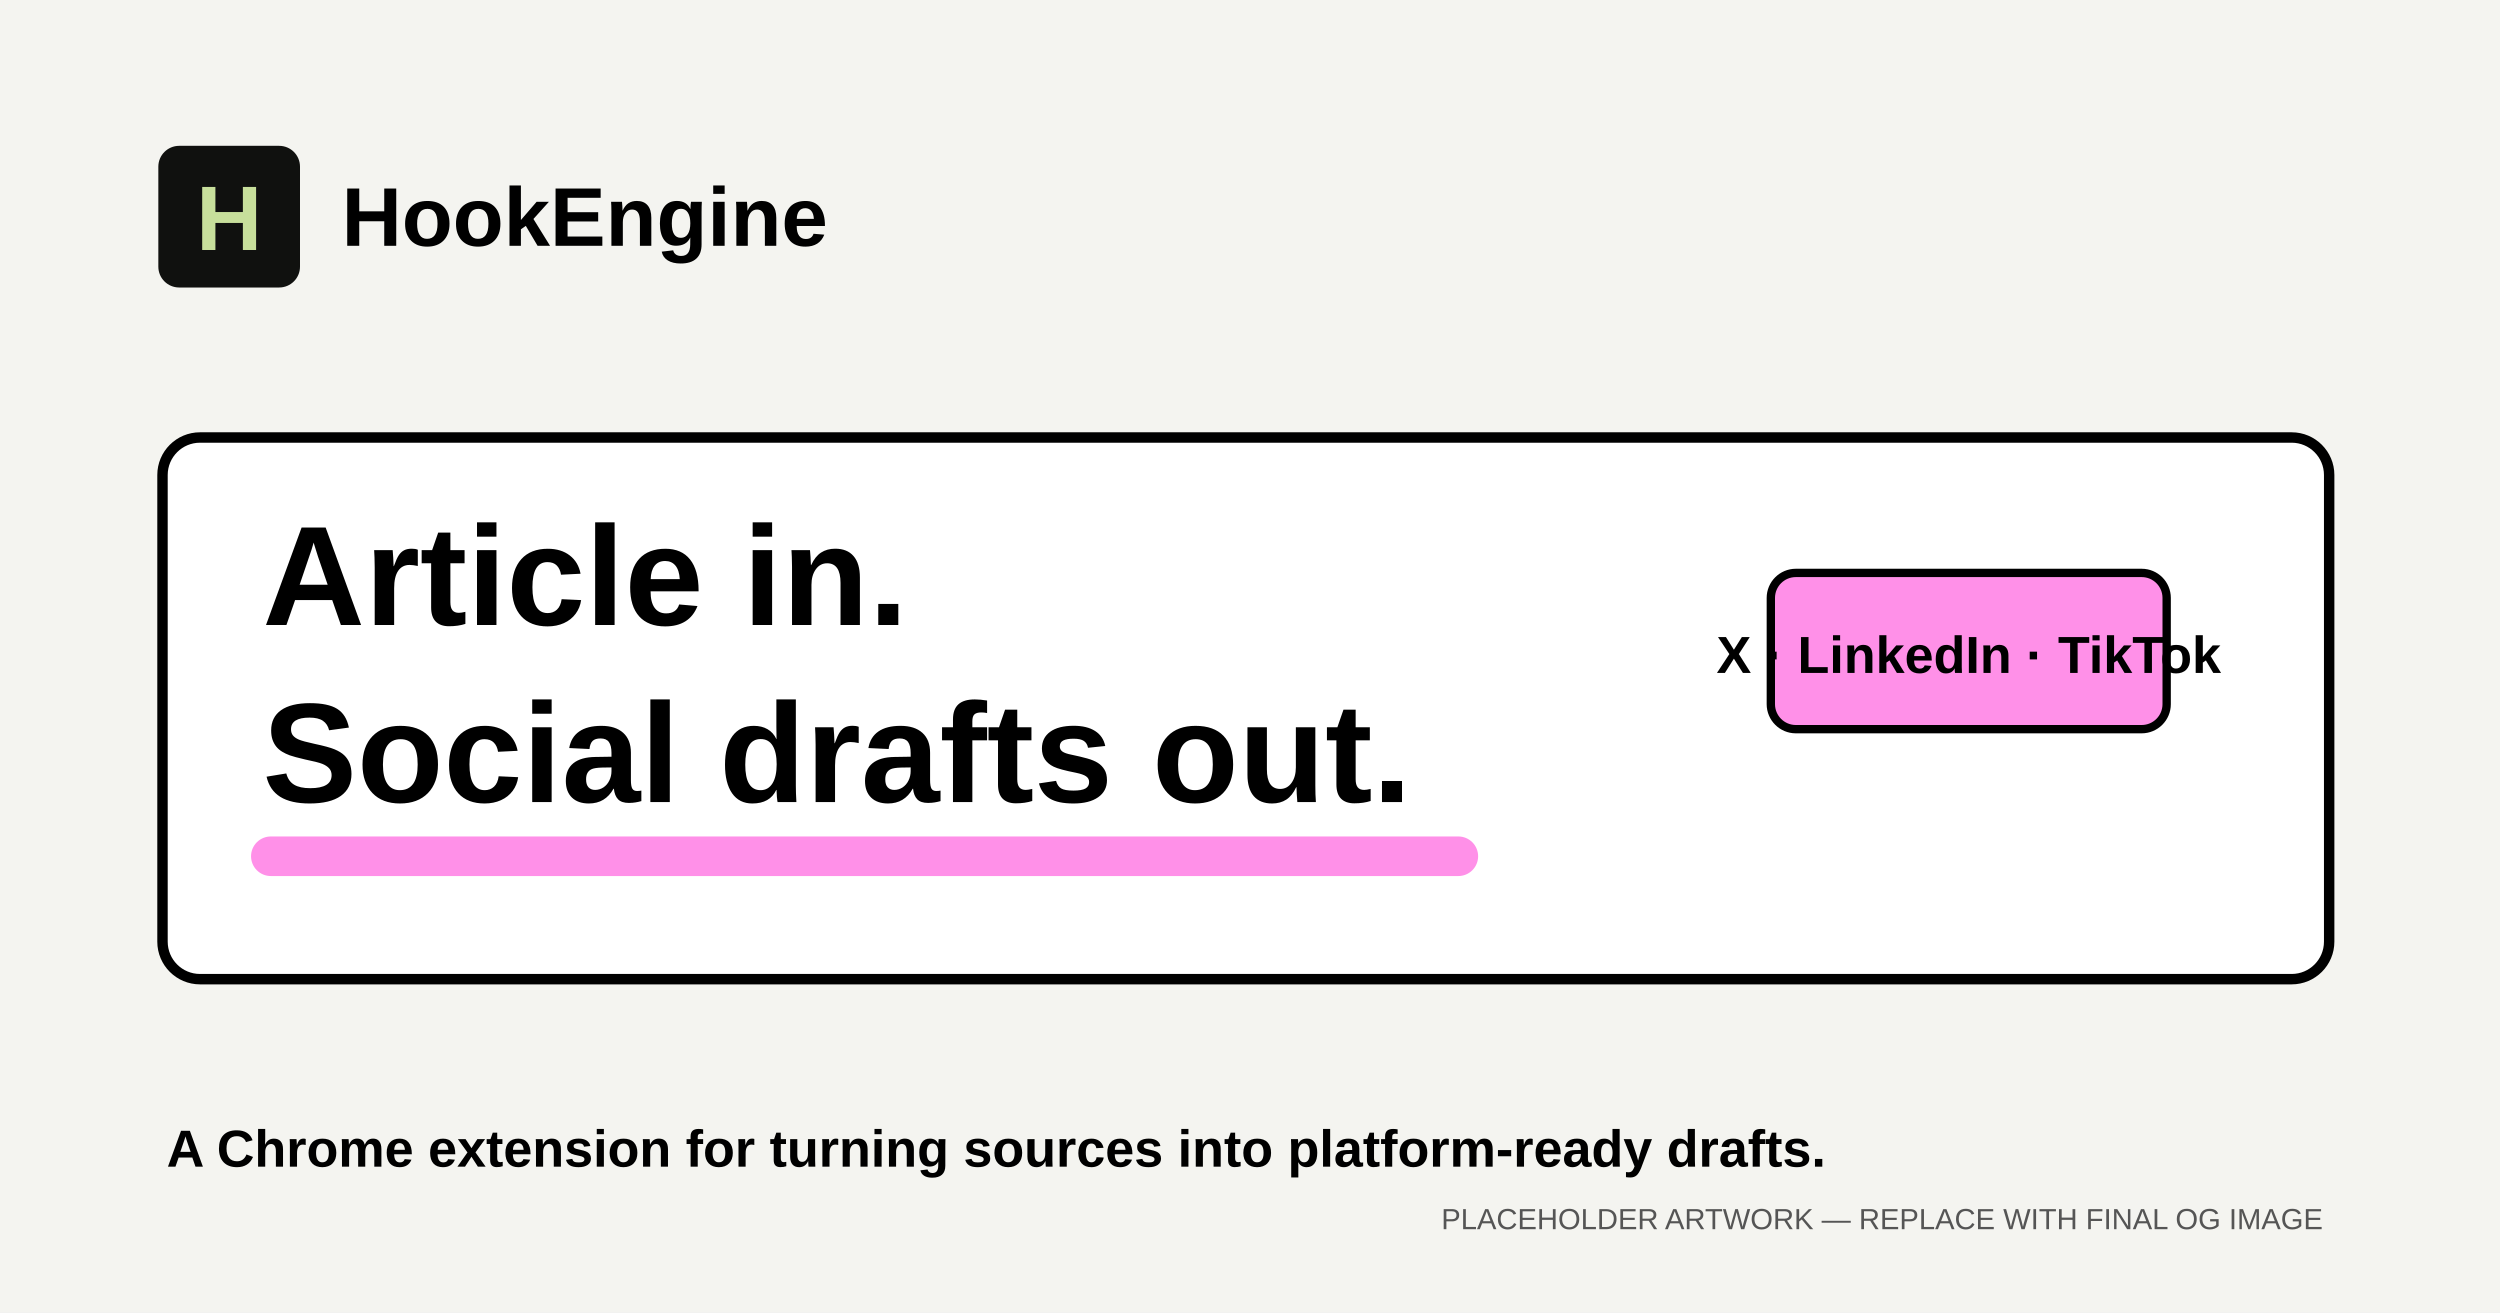
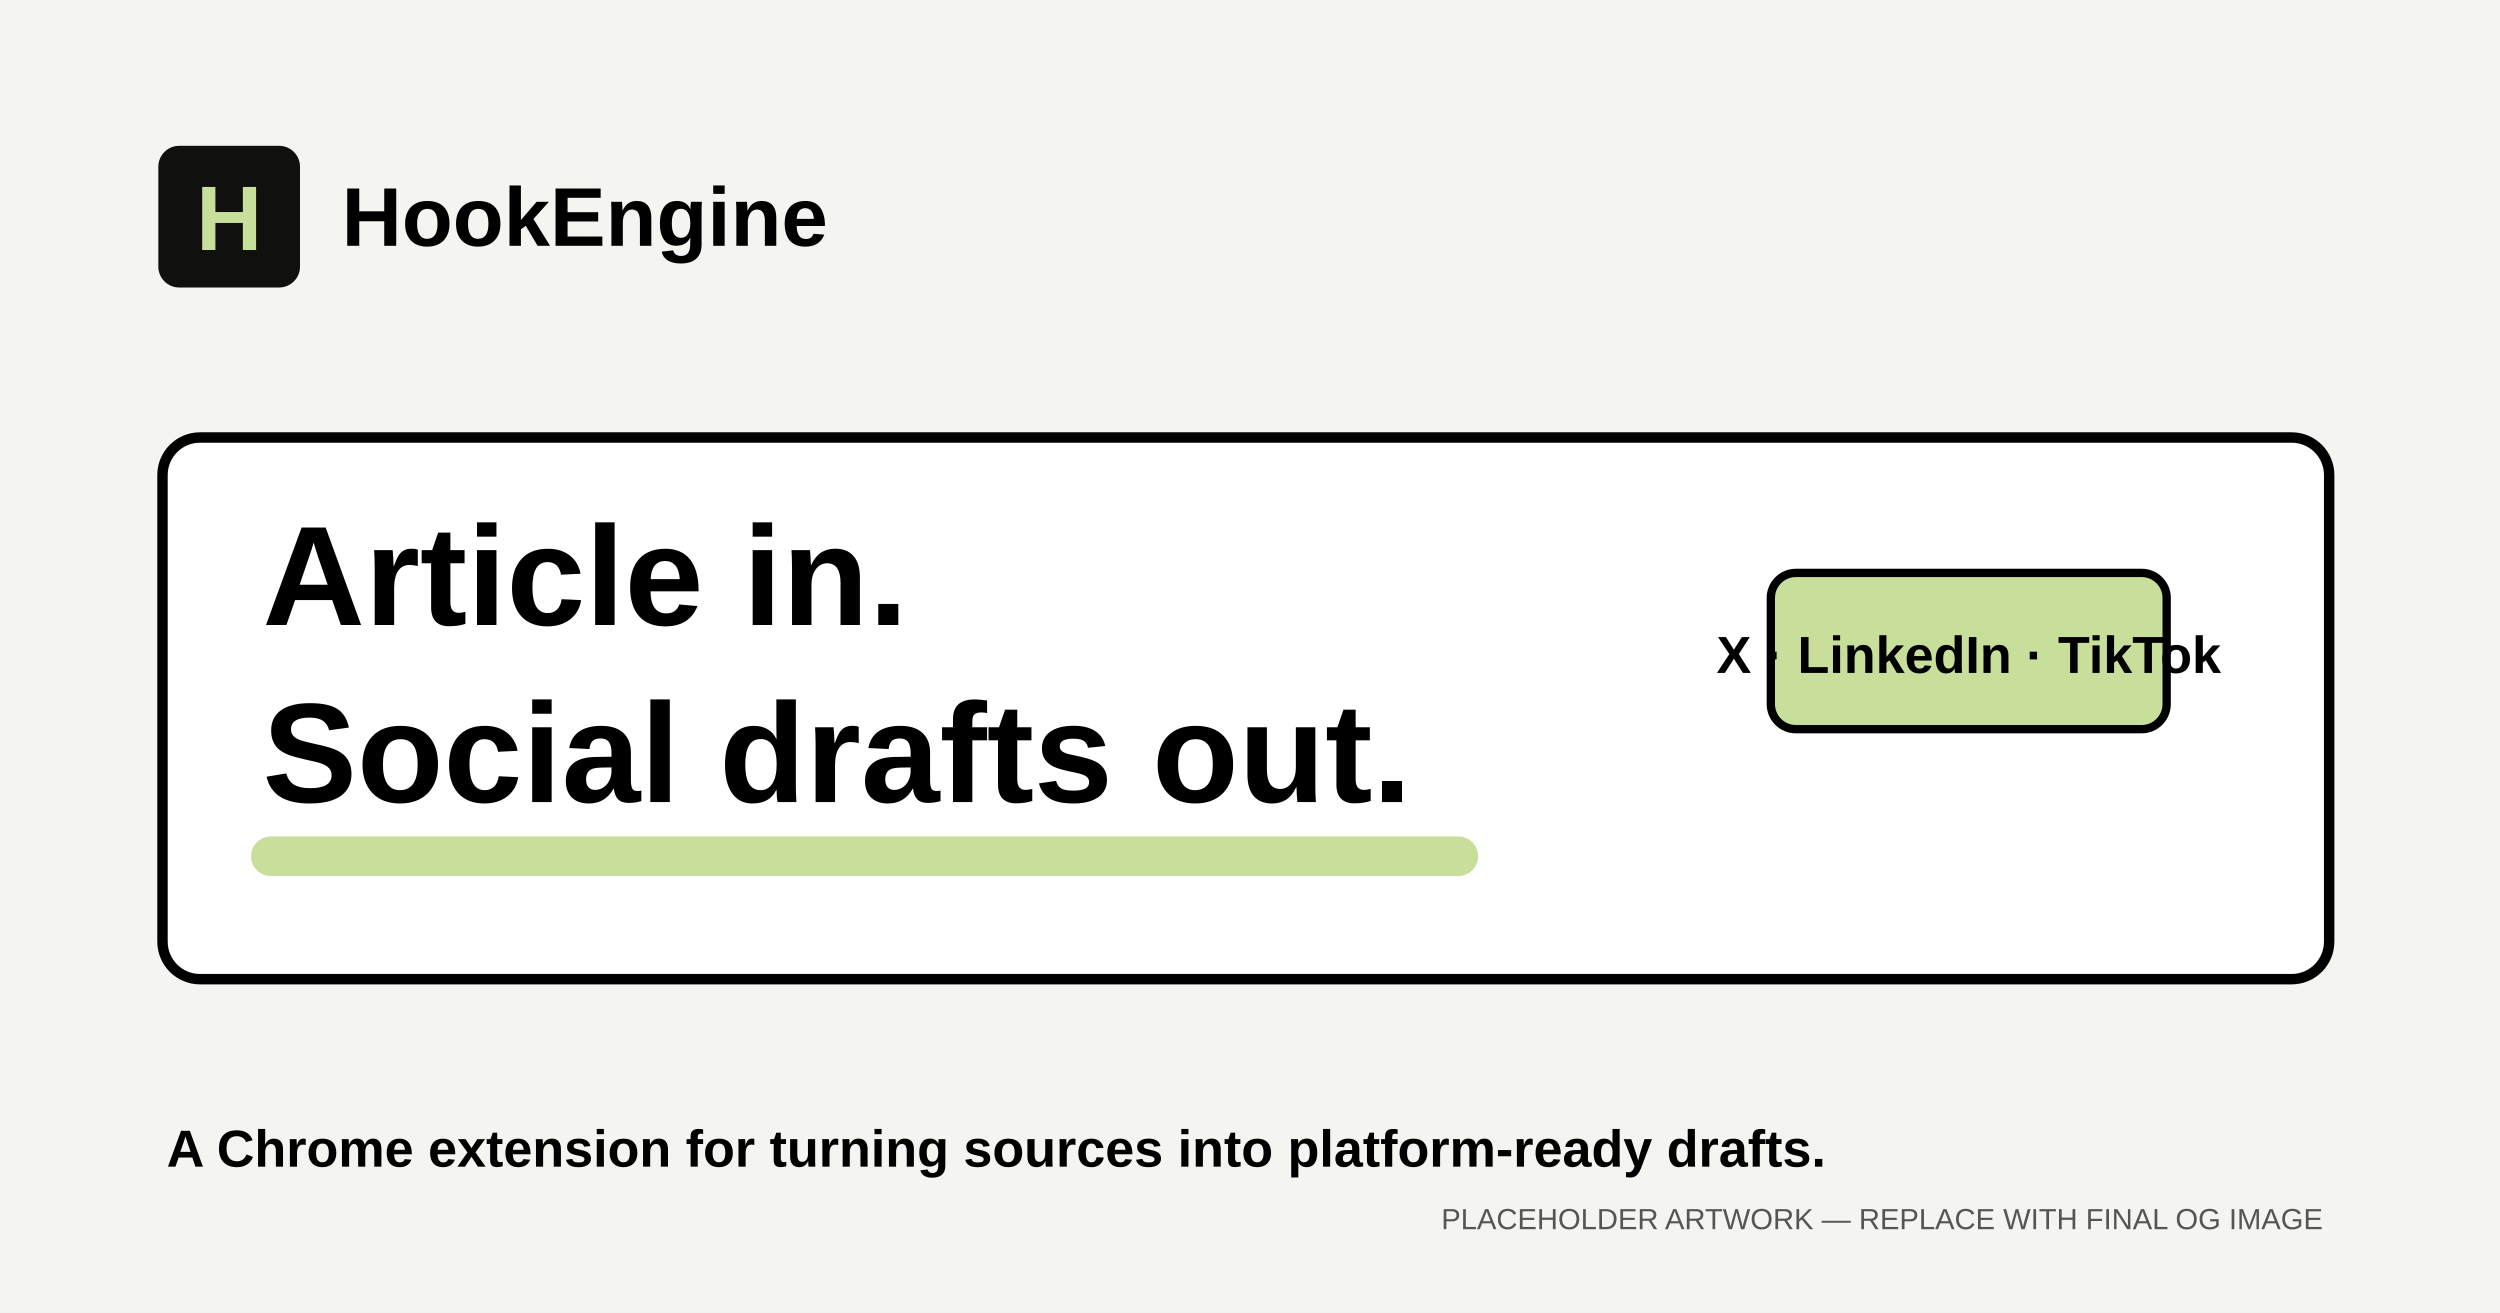
<svg xmlns="http://www.w3.org/2000/svg" width="1200" height="630" viewBox="0 0 1200 630">
-   <rect width="1200" height="630" fill="#F4F4F0" />
+   <rect width="1200" height="630" fill="#F4F5F0" />
  <rect x="76" y="70" width="68" height="68" rx="10" fill="#10110f" />
  <text x="110" y="120" fill="#c7df9b" font-family="Arial,sans-serif" font-size="44" font-weight="900" text-anchor="middle">H</text>
  <text x="164" y="118" fill="#000" font-family="Arial,sans-serif" font-size="40" font-weight="800">HookEngine</text>
  <rect x="78" y="210" width="1040" height="260" rx="18" fill="#fff" stroke="#000" stroke-width="5" />
  <text x="126" y="300" fill="#000" font-family="Arial,sans-serif" font-size="68" font-weight="900">Article in.</text>
  <text x="126" y="385" fill="#000" font-family="Arial,sans-serif" font-size="68" font-weight="900">Social drafts out.</text>
-   <path d="M130 411h570" stroke="#FF90E8" stroke-width="19" stroke-linecap="round" />
-   <rect x="850" y="275" width="190" height="75" rx="12" fill="#FF90E8" stroke="#000" stroke-width="4" />
+   <path d="M130 411h570" stroke="#C7DF9B" stroke-width="19" stroke-linecap="round" />
+   <rect x="850" y="275" width="190" height="75" rx="12" fill="#C7DF9B" stroke="#000" stroke-width="4" />
  <text x="945" y="323" fill="#000" font-family="Arial,sans-serif" font-size="25" font-weight="800" text-anchor="middle">X · LinkedIn · TikTok</text>
  <text x="80" y="560" fill="#000" font-family="Arial,sans-serif" font-size="25" font-weight="700">A Chrome extension for turning sources into platform-ready drafts.</text>
  <text x="1115" y="590" fill="#555" font-family="Arial,sans-serif" font-size="14" text-anchor="end">PLACEHOLDER ARTWORK — REPLACE WITH FINAL OG IMAGE</text>
</svg>
